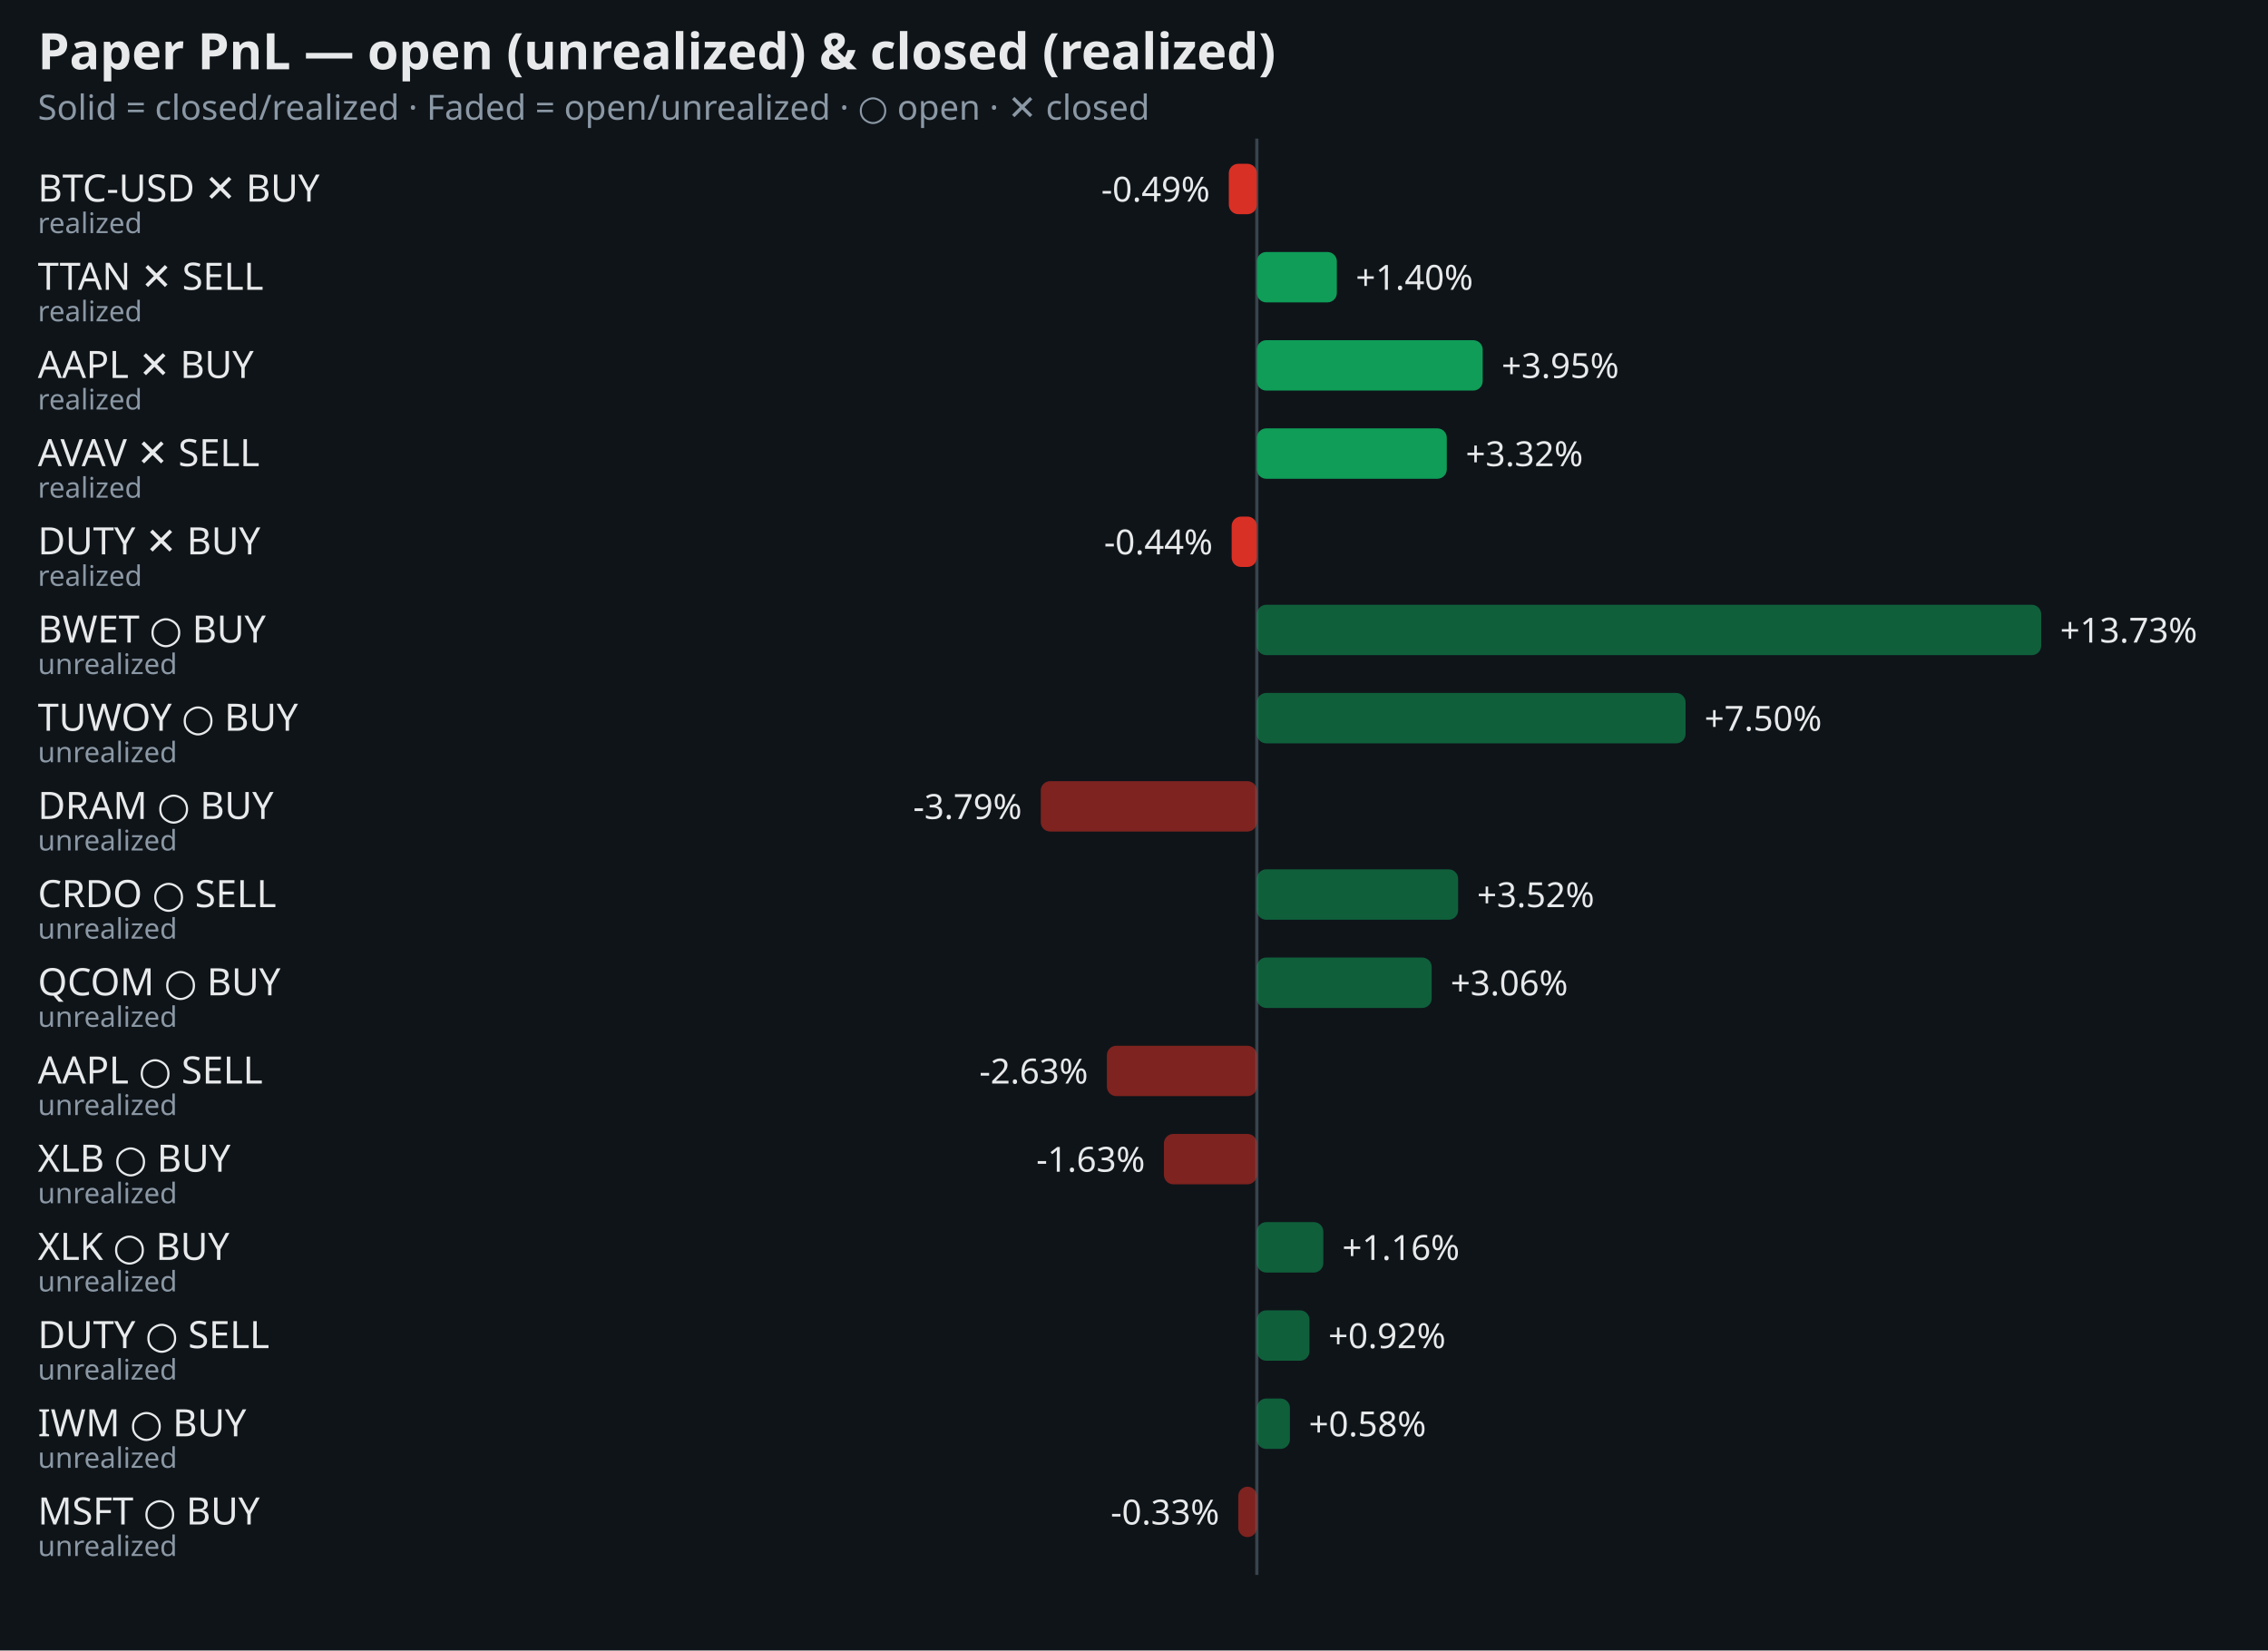
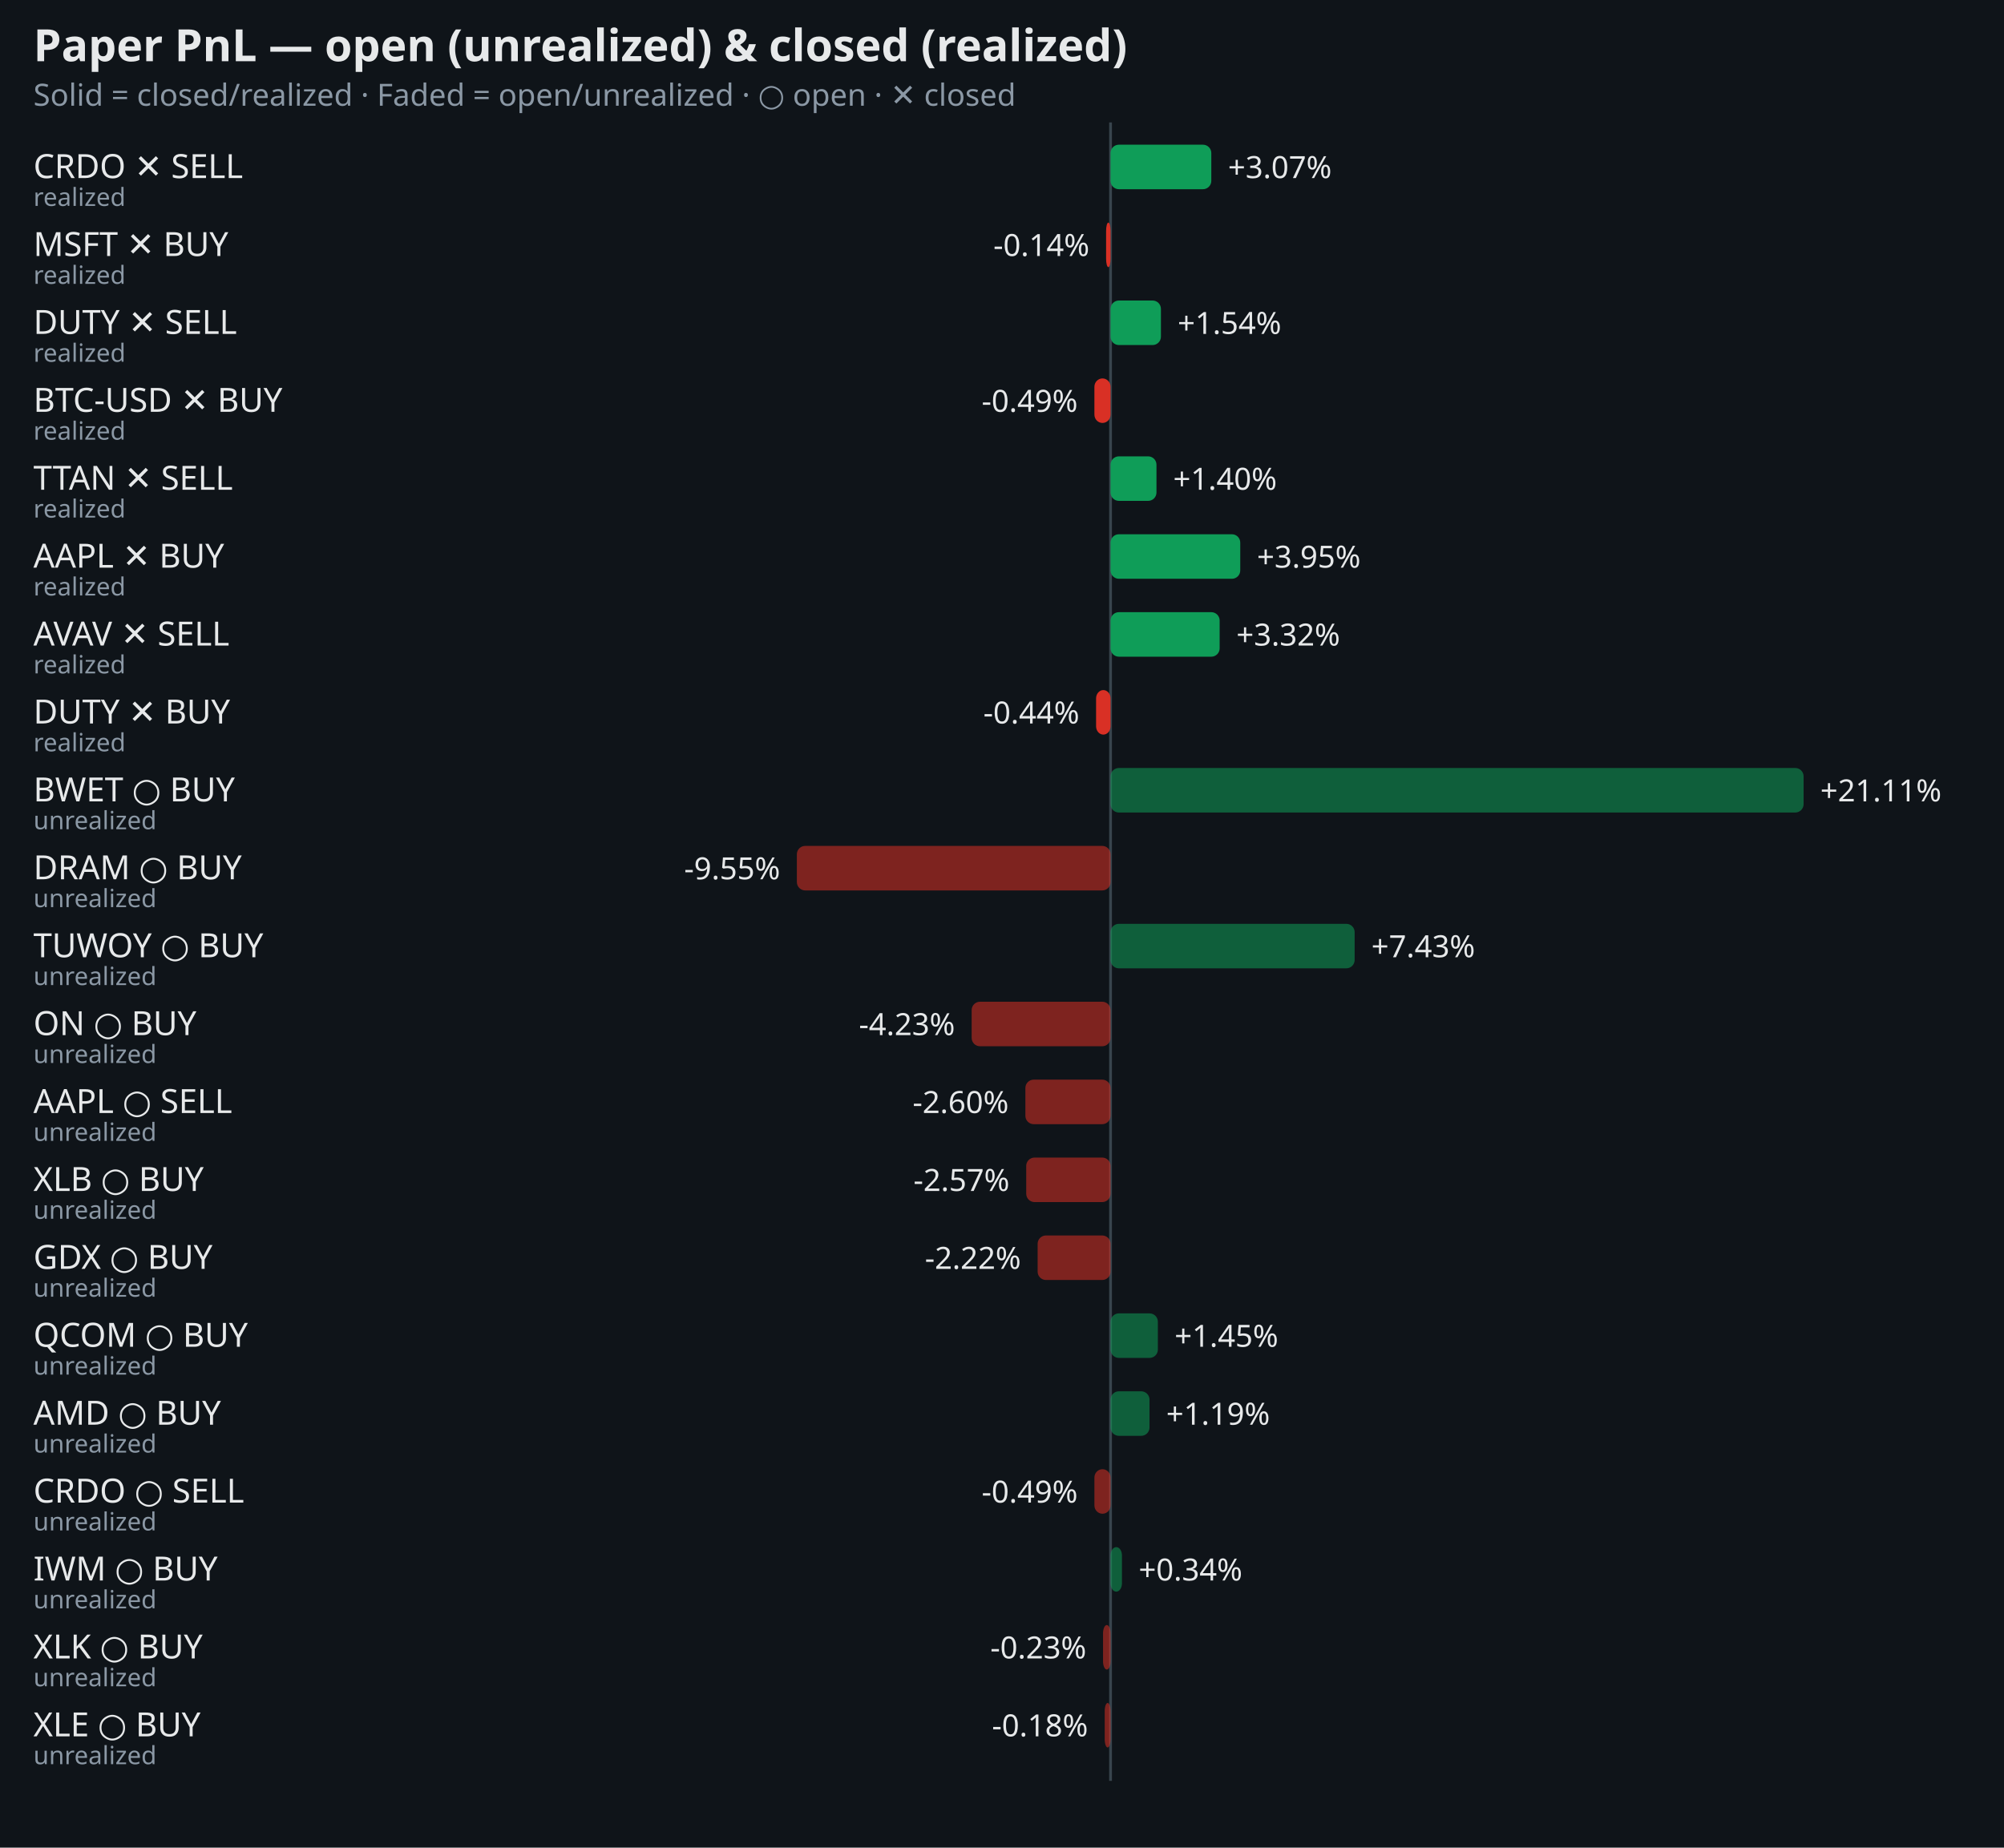
- <svg xmlns="http://www.w3.org/2000/svg" width="720" height="524" viewBox="0 0 720 524">
-   <rect width="720" height="524" fill="#0f1419" />
+ <svg xmlns="http://www.w3.org/2000/svg" width="720" height="664" viewBox="0 0 720 664">
+   <rect width="720" height="664" fill="#0f1419" />
  <text x="12" y="22" fill="#e7e9ea" font-family="ui-sans-serif,system-ui,sans-serif" font-size="16" font-weight="600">Paper PnL — open (unrealized) &amp; closed (realized)</text>
  <text x="12" y="38" fill="#8b98a5" font-family="ui-sans-serif,system-ui,sans-serif" font-size="11">Solid = closed/realized · Faded = open/unrealized · ○ open · ✕ closed</text>
-   <line x1="399" y1="44" x2="399" y2="500" stroke="#38444d" stroke-width="1" />
-   <text x="12" y="64" fill="#e7e9ea" font-family="ui-sans-serif,system-ui,sans-serif" font-size="12">BTC-USD ✕ BUY</text>
+   <line x1="399" y1="44" x2="399" y2="640" stroke="#38444d" stroke-width="1" />
+   <text x="12" y="64" fill="#e7e9ea" font-family="ui-sans-serif,system-ui,sans-serif" font-size="12">CRDO ✕ SELL</text>
  <text x="12" y="74" fill="#8b98a5" font-family="ui-sans-serif,system-ui,sans-serif" font-size="9">realized</text>
-   <rect x="390.1" y="52" width="8.9" height="16" rx="3" fill="#d93025" opacity="1" />
-   <text x="384.1" y="64" text-anchor="end" fill="#e7e9ea" font-family="ui-sans-serif,system-ui,sans-serif" font-size="11">-0.49%</text>
-   <text x="12" y="92" fill="#e7e9ea" font-family="ui-sans-serif,system-ui,sans-serif" font-size="12">TTAN ✕ SELL</text>
+   <rect x="399.0" y="52" width="36.2" height="16" rx="3" fill="#0f9d58" opacity="1" />
+   <text x="441.2" y="64" text-anchor="start" fill="#e7e9ea" font-family="ui-sans-serif,system-ui,sans-serif" font-size="11">+3.07%</text>
+   <text x="12" y="92" fill="#e7e9ea" font-family="ui-sans-serif,system-ui,sans-serif" font-size="12">MSFT ✕ BUY</text>
  <text x="12" y="102" fill="#8b98a5" font-family="ui-sans-serif,system-ui,sans-serif" font-size="9">realized</text>
-   <rect x="399.0" y="80" width="25.4" height="16" rx="3" fill="#0f9d58" opacity="1" />
-   <text x="430.4" y="92" text-anchor="start" fill="#e7e9ea" font-family="ui-sans-serif,system-ui,sans-serif" font-size="11">+1.40%</text>
-   <text x="12" y="120" fill="#e7e9ea" font-family="ui-sans-serif,system-ui,sans-serif" font-size="12">AAPL ✕ BUY</text>
+   <rect x="397.4" y="80" width="1.6" height="16" rx="3" fill="#d93025" opacity="1" />
+   <text x="391.4" y="92" text-anchor="end" fill="#e7e9ea" font-family="ui-sans-serif,system-ui,sans-serif" font-size="11">-0.14%</text>
+   <text x="12" y="120" fill="#e7e9ea" font-family="ui-sans-serif,system-ui,sans-serif" font-size="12">DUTY ✕ SELL</text>
  <text x="12" y="130" fill="#8b98a5" font-family="ui-sans-serif,system-ui,sans-serif" font-size="9">realized</text>
-   <rect x="399.0" y="108" width="71.7" height="16" rx="3" fill="#0f9d58" opacity="1" />
-   <text x="476.7" y="120" text-anchor="start" fill="#e7e9ea" font-family="ui-sans-serif,system-ui,sans-serif" font-size="11">+3.95%</text>
-   <text x="12" y="148" fill="#e7e9ea" font-family="ui-sans-serif,system-ui,sans-serif" font-size="12">AVAV ✕ SELL</text>
+   <rect x="399.0" y="108" width="18.1" height="16" rx="3" fill="#0f9d58" opacity="1" />
+   <text x="423.1" y="120" text-anchor="start" fill="#e7e9ea" font-family="ui-sans-serif,system-ui,sans-serif" font-size="11">+1.54%</text>
+   <text x="12" y="148" fill="#e7e9ea" font-family="ui-sans-serif,system-ui,sans-serif" font-size="12">BTC-USD ✕ BUY</text>
  <text x="12" y="158" fill="#8b98a5" font-family="ui-sans-serif,system-ui,sans-serif" font-size="9">realized</text>
-   <rect x="399.0" y="136" width="60.3" height="16" rx="3" fill="#0f9d58" opacity="1" />
-   <text x="465.3" y="148" text-anchor="start" fill="#e7e9ea" font-family="ui-sans-serif,system-ui,sans-serif" font-size="11">+3.32%</text>
-   <text x="12" y="176" fill="#e7e9ea" font-family="ui-sans-serif,system-ui,sans-serif" font-size="12">DUTY ✕ BUY</text>
+   <rect x="393.2" y="136" width="5.8" height="16" rx="3" fill="#d93025" opacity="1" />
+   <text x="387.2" y="148" text-anchor="end" fill="#e7e9ea" font-family="ui-sans-serif,system-ui,sans-serif" font-size="11">-0.49%</text>
+   <text x="12" y="176" fill="#e7e9ea" font-family="ui-sans-serif,system-ui,sans-serif" font-size="12">TTAN ✕ SELL</text>
  <text x="12" y="186" fill="#8b98a5" font-family="ui-sans-serif,system-ui,sans-serif" font-size="9">realized</text>
-   <rect x="391.0" y="164" width="8.0" height="16" rx="3" fill="#d93025" opacity="1" />
-   <text x="385.0" y="176" text-anchor="end" fill="#e7e9ea" font-family="ui-sans-serif,system-ui,sans-serif" font-size="11">-0.44%</text>
-   <text x="12" y="204" fill="#e7e9ea" font-family="ui-sans-serif,system-ui,sans-serif" font-size="12">BWET ○ BUY</text>
-   <text x="12" y="214" fill="#8b98a5" font-family="ui-sans-serif,system-ui,sans-serif" font-size="9">unrealized</text>
-   <rect x="399.0" y="192" width="249.0" height="16" rx="3" fill="#0f9d58" opacity="0.55" />
-   <text x="654.0" y="204" text-anchor="start" fill="#e7e9ea" font-family="ui-sans-serif,system-ui,sans-serif" font-size="11">+13.73%</text>
-   <text x="12" y="232" fill="#e7e9ea" font-family="ui-sans-serif,system-ui,sans-serif" font-size="12">TUWOY ○ BUY</text>
-   <text x="12" y="242" fill="#8b98a5" font-family="ui-sans-serif,system-ui,sans-serif" font-size="9">unrealized</text>
-   <rect x="399.0" y="220" width="136.1" height="16" rx="3" fill="#0f9d58" opacity="0.55" />
-   <text x="541.1" y="232" text-anchor="start" fill="#e7e9ea" font-family="ui-sans-serif,system-ui,sans-serif" font-size="11">+7.50%</text>
-   <text x="12" y="260" fill="#e7e9ea" font-family="ui-sans-serif,system-ui,sans-serif" font-size="12">DRAM ○ BUY</text>
-   <text x="12" y="270" fill="#8b98a5" font-family="ui-sans-serif,system-ui,sans-serif" font-size="9">unrealized</text>
-   <rect x="330.4" y="248" width="68.6" height="16" rx="3" fill="#d93025" opacity="0.55" />
-   <text x="324.4" y="260" text-anchor="end" fill="#e7e9ea" font-family="ui-sans-serif,system-ui,sans-serif" font-size="11">-3.79%</text>
-   <text x="12" y="288" fill="#e7e9ea" font-family="ui-sans-serif,system-ui,sans-serif" font-size="12">CRDO ○ SELL</text>
+   <rect x="399.0" y="164" width="16.5" height="16" rx="3" fill="#0f9d58" opacity="1" />
+   <text x="421.5" y="176" text-anchor="start" fill="#e7e9ea" font-family="ui-sans-serif,system-ui,sans-serif" font-size="11">+1.40%</text>
+   <text x="12" y="204" fill="#e7e9ea" font-family="ui-sans-serif,system-ui,sans-serif" font-size="12">AAPL ✕ BUY</text>
+   <text x="12" y="214" fill="#8b98a5" font-family="ui-sans-serif,system-ui,sans-serif" font-size="9">realized</text>
+   <rect x="399.0" y="192" width="46.6" height="16" rx="3" fill="#0f9d58" opacity="1" />
+   <text x="451.6" y="204" text-anchor="start" fill="#e7e9ea" font-family="ui-sans-serif,system-ui,sans-serif" font-size="11">+3.95%</text>
+   <text x="12" y="232" fill="#e7e9ea" font-family="ui-sans-serif,system-ui,sans-serif" font-size="12">AVAV ✕ SELL</text>
+   <text x="12" y="242" fill="#8b98a5" font-family="ui-sans-serif,system-ui,sans-serif" font-size="9">realized</text>
+   <rect x="399.0" y="220" width="39.2" height="16" rx="3" fill="#0f9d58" opacity="1" />
+   <text x="444.2" y="232" text-anchor="start" fill="#e7e9ea" font-family="ui-sans-serif,system-ui,sans-serif" font-size="11">+3.32%</text>
+   <text x="12" y="260" fill="#e7e9ea" font-family="ui-sans-serif,system-ui,sans-serif" font-size="12">DUTY ✕ BUY</text>
+   <text x="12" y="270" fill="#8b98a5" font-family="ui-sans-serif,system-ui,sans-serif" font-size="9">realized</text>
+   <rect x="393.8" y="248" width="5.2" height="16" rx="3" fill="#d93025" opacity="1" />
+   <text x="387.8" y="260" text-anchor="end" fill="#e7e9ea" font-family="ui-sans-serif,system-ui,sans-serif" font-size="11">-0.44%</text>
+   <text x="12" y="288" fill="#e7e9ea" font-family="ui-sans-serif,system-ui,sans-serif" font-size="12">BWET ○ BUY</text>
  <text x="12" y="298" fill="#8b98a5" font-family="ui-sans-serif,system-ui,sans-serif" font-size="9">unrealized</text>
-   <rect x="399.0" y="276" width="63.9" height="16" rx="3" fill="#0f9d58" opacity="0.55" />
-   <text x="468.9" y="288" text-anchor="start" fill="#e7e9ea" font-family="ui-sans-serif,system-ui,sans-serif" font-size="11">+3.52%</text>
-   <text x="12" y="316" fill="#e7e9ea" font-family="ui-sans-serif,system-ui,sans-serif" font-size="12">QCOM ○ BUY</text>
+   <rect x="399.0" y="276" width="249.0" height="16" rx="3" fill="#0f9d58" opacity="0.55" />
+   <text x="654.0" y="288" text-anchor="start" fill="#e7e9ea" font-family="ui-sans-serif,system-ui,sans-serif" font-size="11">+21.11%</text>
+   <text x="12" y="316" fill="#e7e9ea" font-family="ui-sans-serif,system-ui,sans-serif" font-size="12">DRAM ○ BUY</text>
  <text x="12" y="326" fill="#8b98a5" font-family="ui-sans-serif,system-ui,sans-serif" font-size="9">unrealized</text>
-   <rect x="399.0" y="304" width="55.5" height="16" rx="3" fill="#0f9d58" opacity="0.55" />
-   <text x="460.5" y="316" text-anchor="start" fill="#e7e9ea" font-family="ui-sans-serif,system-ui,sans-serif" font-size="11">+3.06%</text>
-   <text x="12" y="344" fill="#e7e9ea" font-family="ui-sans-serif,system-ui,sans-serif" font-size="12">AAPL ○ SELL</text>
+   <rect x="286.3" y="304" width="112.7" height="16" rx="3" fill="#d93025" opacity="0.55" />
+   <text x="280.3" y="316" text-anchor="end" fill="#e7e9ea" font-family="ui-sans-serif,system-ui,sans-serif" font-size="11">-9.55%</text>
+   <text x="12" y="344" fill="#e7e9ea" font-family="ui-sans-serif,system-ui,sans-serif" font-size="12">TUWOY ○ BUY</text>
  <text x="12" y="354" fill="#8b98a5" font-family="ui-sans-serif,system-ui,sans-serif" font-size="9">unrealized</text>
-   <rect x="351.4" y="332" width="47.6" height="16" rx="3" fill="#d93025" opacity="0.55" />
-   <text x="345.4" y="344" text-anchor="end" fill="#e7e9ea" font-family="ui-sans-serif,system-ui,sans-serif" font-size="11">-2.63%</text>
-   <text x="12" y="372" fill="#e7e9ea" font-family="ui-sans-serif,system-ui,sans-serif" font-size="12">XLB ○ BUY</text>
+   <rect x="399.0" y="332" width="87.7" height="16" rx="3" fill="#0f9d58" opacity="0.55" />
+   <text x="492.7" y="344" text-anchor="start" fill="#e7e9ea" font-family="ui-sans-serif,system-ui,sans-serif" font-size="11">+7.43%</text>
+   <text x="12" y="372" fill="#e7e9ea" font-family="ui-sans-serif,system-ui,sans-serif" font-size="12">ON ○ BUY</text>
  <text x="12" y="382" fill="#8b98a5" font-family="ui-sans-serif,system-ui,sans-serif" font-size="9">unrealized</text>
-   <rect x="369.5" y="360" width="29.5" height="16" rx="3" fill="#d93025" opacity="0.55" />
-   <text x="363.5" y="372" text-anchor="end" fill="#e7e9ea" font-family="ui-sans-serif,system-ui,sans-serif" font-size="11">-1.63%</text>
-   <text x="12" y="400" fill="#e7e9ea" font-family="ui-sans-serif,system-ui,sans-serif" font-size="12">XLK ○ BUY</text>
+   <rect x="349.1" y="360" width="49.9" height="16" rx="3" fill="#d93025" opacity="0.55" />
+   <text x="343.1" y="372" text-anchor="end" fill="#e7e9ea" font-family="ui-sans-serif,system-ui,sans-serif" font-size="11">-4.23%</text>
+   <text x="12" y="400" fill="#e7e9ea" font-family="ui-sans-serif,system-ui,sans-serif" font-size="12">AAPL ○ SELL</text>
  <text x="12" y="410" fill="#8b98a5" font-family="ui-sans-serif,system-ui,sans-serif" font-size="9">unrealized</text>
-   <rect x="399.0" y="388" width="21.1" height="16" rx="3" fill="#0f9d58" opacity="0.55" />
-   <text x="426.1" y="400" text-anchor="start" fill="#e7e9ea" font-family="ui-sans-serif,system-ui,sans-serif" font-size="11">+1.16%</text>
-   <text x="12" y="428" fill="#e7e9ea" font-family="ui-sans-serif,system-ui,sans-serif" font-size="12">DUTY ○ SELL</text>
+   <rect x="368.4" y="388" width="30.6" height="16" rx="3" fill="#d93025" opacity="0.55" />
+   <text x="362.4" y="400" text-anchor="end" fill="#e7e9ea" font-family="ui-sans-serif,system-ui,sans-serif" font-size="11">-2.60%</text>
+   <text x="12" y="428" fill="#e7e9ea" font-family="ui-sans-serif,system-ui,sans-serif" font-size="12">XLB ○ BUY</text>
  <text x="12" y="438" fill="#8b98a5" font-family="ui-sans-serif,system-ui,sans-serif" font-size="9">unrealized</text>
-   <rect x="399.0" y="416" width="16.7" height="16" rx="3" fill="#0f9d58" opacity="0.55" />
-   <text x="421.7" y="428" text-anchor="start" fill="#e7e9ea" font-family="ui-sans-serif,system-ui,sans-serif" font-size="11">+0.92%</text>
-   <text x="12" y="456" fill="#e7e9ea" font-family="ui-sans-serif,system-ui,sans-serif" font-size="12">IWM ○ BUY</text>
+   <rect x="368.7" y="416" width="30.3" height="16" rx="3" fill="#d93025" opacity="0.55" />
+   <text x="362.7" y="428" text-anchor="end" fill="#e7e9ea" font-family="ui-sans-serif,system-ui,sans-serif" font-size="11">-2.57%</text>
+   <text x="12" y="456" fill="#e7e9ea" font-family="ui-sans-serif,system-ui,sans-serif" font-size="12">GDX ○ BUY</text>
  <text x="12" y="466" fill="#8b98a5" font-family="ui-sans-serif,system-ui,sans-serif" font-size="9">unrealized</text>
-   <rect x="399.0" y="444" width="10.5" height="16" rx="3" fill="#0f9d58" opacity="0.55" />
-   <text x="415.5" y="456" text-anchor="start" fill="#e7e9ea" font-family="ui-sans-serif,system-ui,sans-serif" font-size="11">+0.58%</text>
-   <text x="12" y="484" fill="#e7e9ea" font-family="ui-sans-serif,system-ui,sans-serif" font-size="12">MSFT ○ BUY</text>
+   <rect x="372.8" y="444" width="26.2" height="16" rx="3" fill="#d93025" opacity="0.55" />
+   <text x="366.8" y="456" text-anchor="end" fill="#e7e9ea" font-family="ui-sans-serif,system-ui,sans-serif" font-size="11">-2.22%</text>
+   <text x="12" y="484" fill="#e7e9ea" font-family="ui-sans-serif,system-ui,sans-serif" font-size="12">QCOM ○ BUY</text>
  <text x="12" y="494" fill="#8b98a5" font-family="ui-sans-serif,system-ui,sans-serif" font-size="9">unrealized</text>
-   <rect x="393.1" y="472" width="5.9" height="16" rx="3" fill="#d93025" opacity="0.55" />
-   <text x="387.1" y="484" text-anchor="end" fill="#e7e9ea" font-family="ui-sans-serif,system-ui,sans-serif" font-size="11">-0.33%</text>
+   <rect x="399.0" y="472" width="17.0" height="16" rx="3" fill="#0f9d58" opacity="0.55" />
+   <text x="422.0" y="484" text-anchor="start" fill="#e7e9ea" font-family="ui-sans-serif,system-ui,sans-serif" font-size="11">+1.45%</text>
+   <text x="12" y="512" fill="#e7e9ea" font-family="ui-sans-serif,system-ui,sans-serif" font-size="12">AMD ○ BUY</text>
+   <text x="12" y="522" fill="#8b98a5" font-family="ui-sans-serif,system-ui,sans-serif" font-size="9">unrealized</text>
+   <rect x="399.0" y="500" width="14.0" height="16" rx="3" fill="#0f9d58" opacity="0.55" />
+   <text x="419.0" y="512" text-anchor="start" fill="#e7e9ea" font-family="ui-sans-serif,system-ui,sans-serif" font-size="11">+1.19%</text>
+   <text x="12" y="540" fill="#e7e9ea" font-family="ui-sans-serif,system-ui,sans-serif" font-size="12">CRDO ○ SELL</text>
+   <text x="12" y="550" fill="#8b98a5" font-family="ui-sans-serif,system-ui,sans-serif" font-size="9">unrealized</text>
+   <rect x="393.2" y="528" width="5.8" height="16" rx="3" fill="#d93025" opacity="0.55" />
+   <text x="387.2" y="540" text-anchor="end" fill="#e7e9ea" font-family="ui-sans-serif,system-ui,sans-serif" font-size="11">-0.49%</text>
+   <text x="12" y="568" fill="#e7e9ea" font-family="ui-sans-serif,system-ui,sans-serif" font-size="12">IWM ○ BUY</text>
+   <text x="12" y="578" fill="#8b98a5" font-family="ui-sans-serif,system-ui,sans-serif" font-size="9">unrealized</text>
+   <rect x="399.0" y="556" width="4.1" height="16" rx="3" fill="#0f9d58" opacity="0.55" />
+   <text x="409.1" y="568" text-anchor="start" fill="#e7e9ea" font-family="ui-sans-serif,system-ui,sans-serif" font-size="11">+0.34%</text>
+   <text x="12" y="596" fill="#e7e9ea" font-family="ui-sans-serif,system-ui,sans-serif" font-size="12">XLK ○ BUY</text>
+   <text x="12" y="606" fill="#8b98a5" font-family="ui-sans-serif,system-ui,sans-serif" font-size="9">unrealized</text>
+   <rect x="396.3" y="584" width="2.7" height="16" rx="3" fill="#d93025" opacity="0.55" />
+   <text x="390.3" y="596" text-anchor="end" fill="#e7e9ea" font-family="ui-sans-serif,system-ui,sans-serif" font-size="11">-0.23%</text>
+   <text x="12" y="624" fill="#e7e9ea" font-family="ui-sans-serif,system-ui,sans-serif" font-size="12">XLE ○ BUY</text>
+   <text x="12" y="634" fill="#8b98a5" font-family="ui-sans-serif,system-ui,sans-serif" font-size="9">unrealized</text>
+   <rect x="396.9" y="612" width="2.1" height="16" rx="3" fill="#d93025" opacity="0.55" />
+   <text x="390.9" y="624" text-anchor="end" fill="#e7e9ea" font-family="ui-sans-serif,system-ui,sans-serif" font-size="11">-0.18%</text>
</svg>
